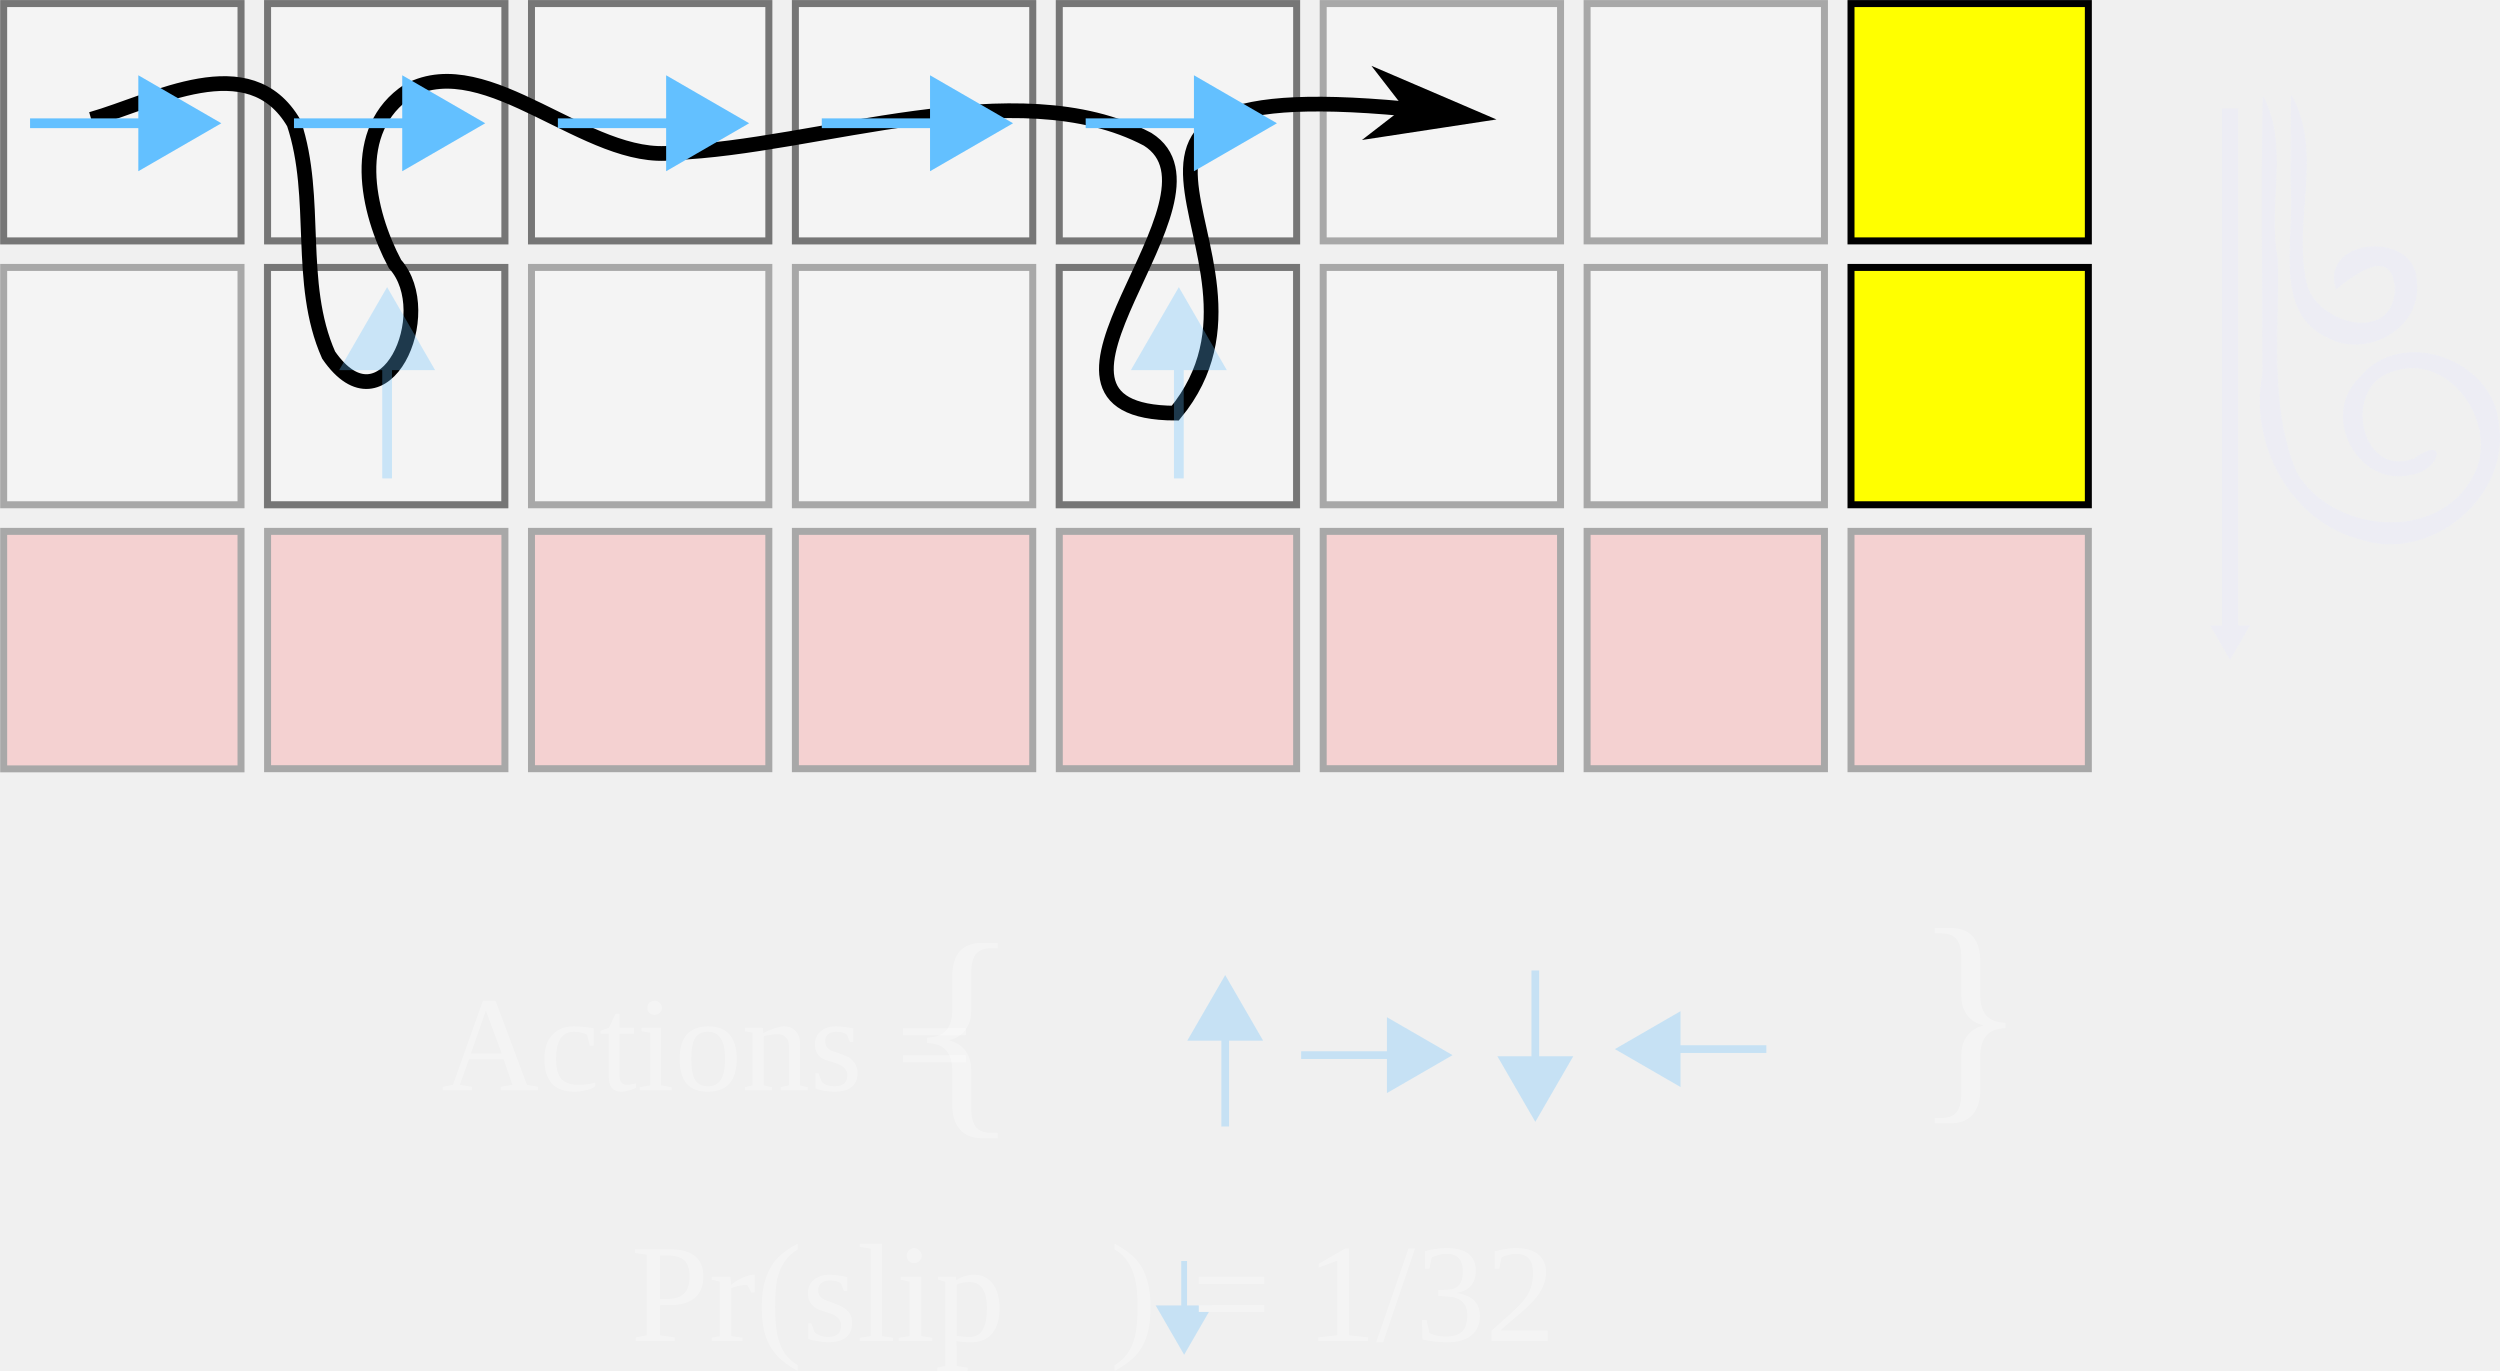
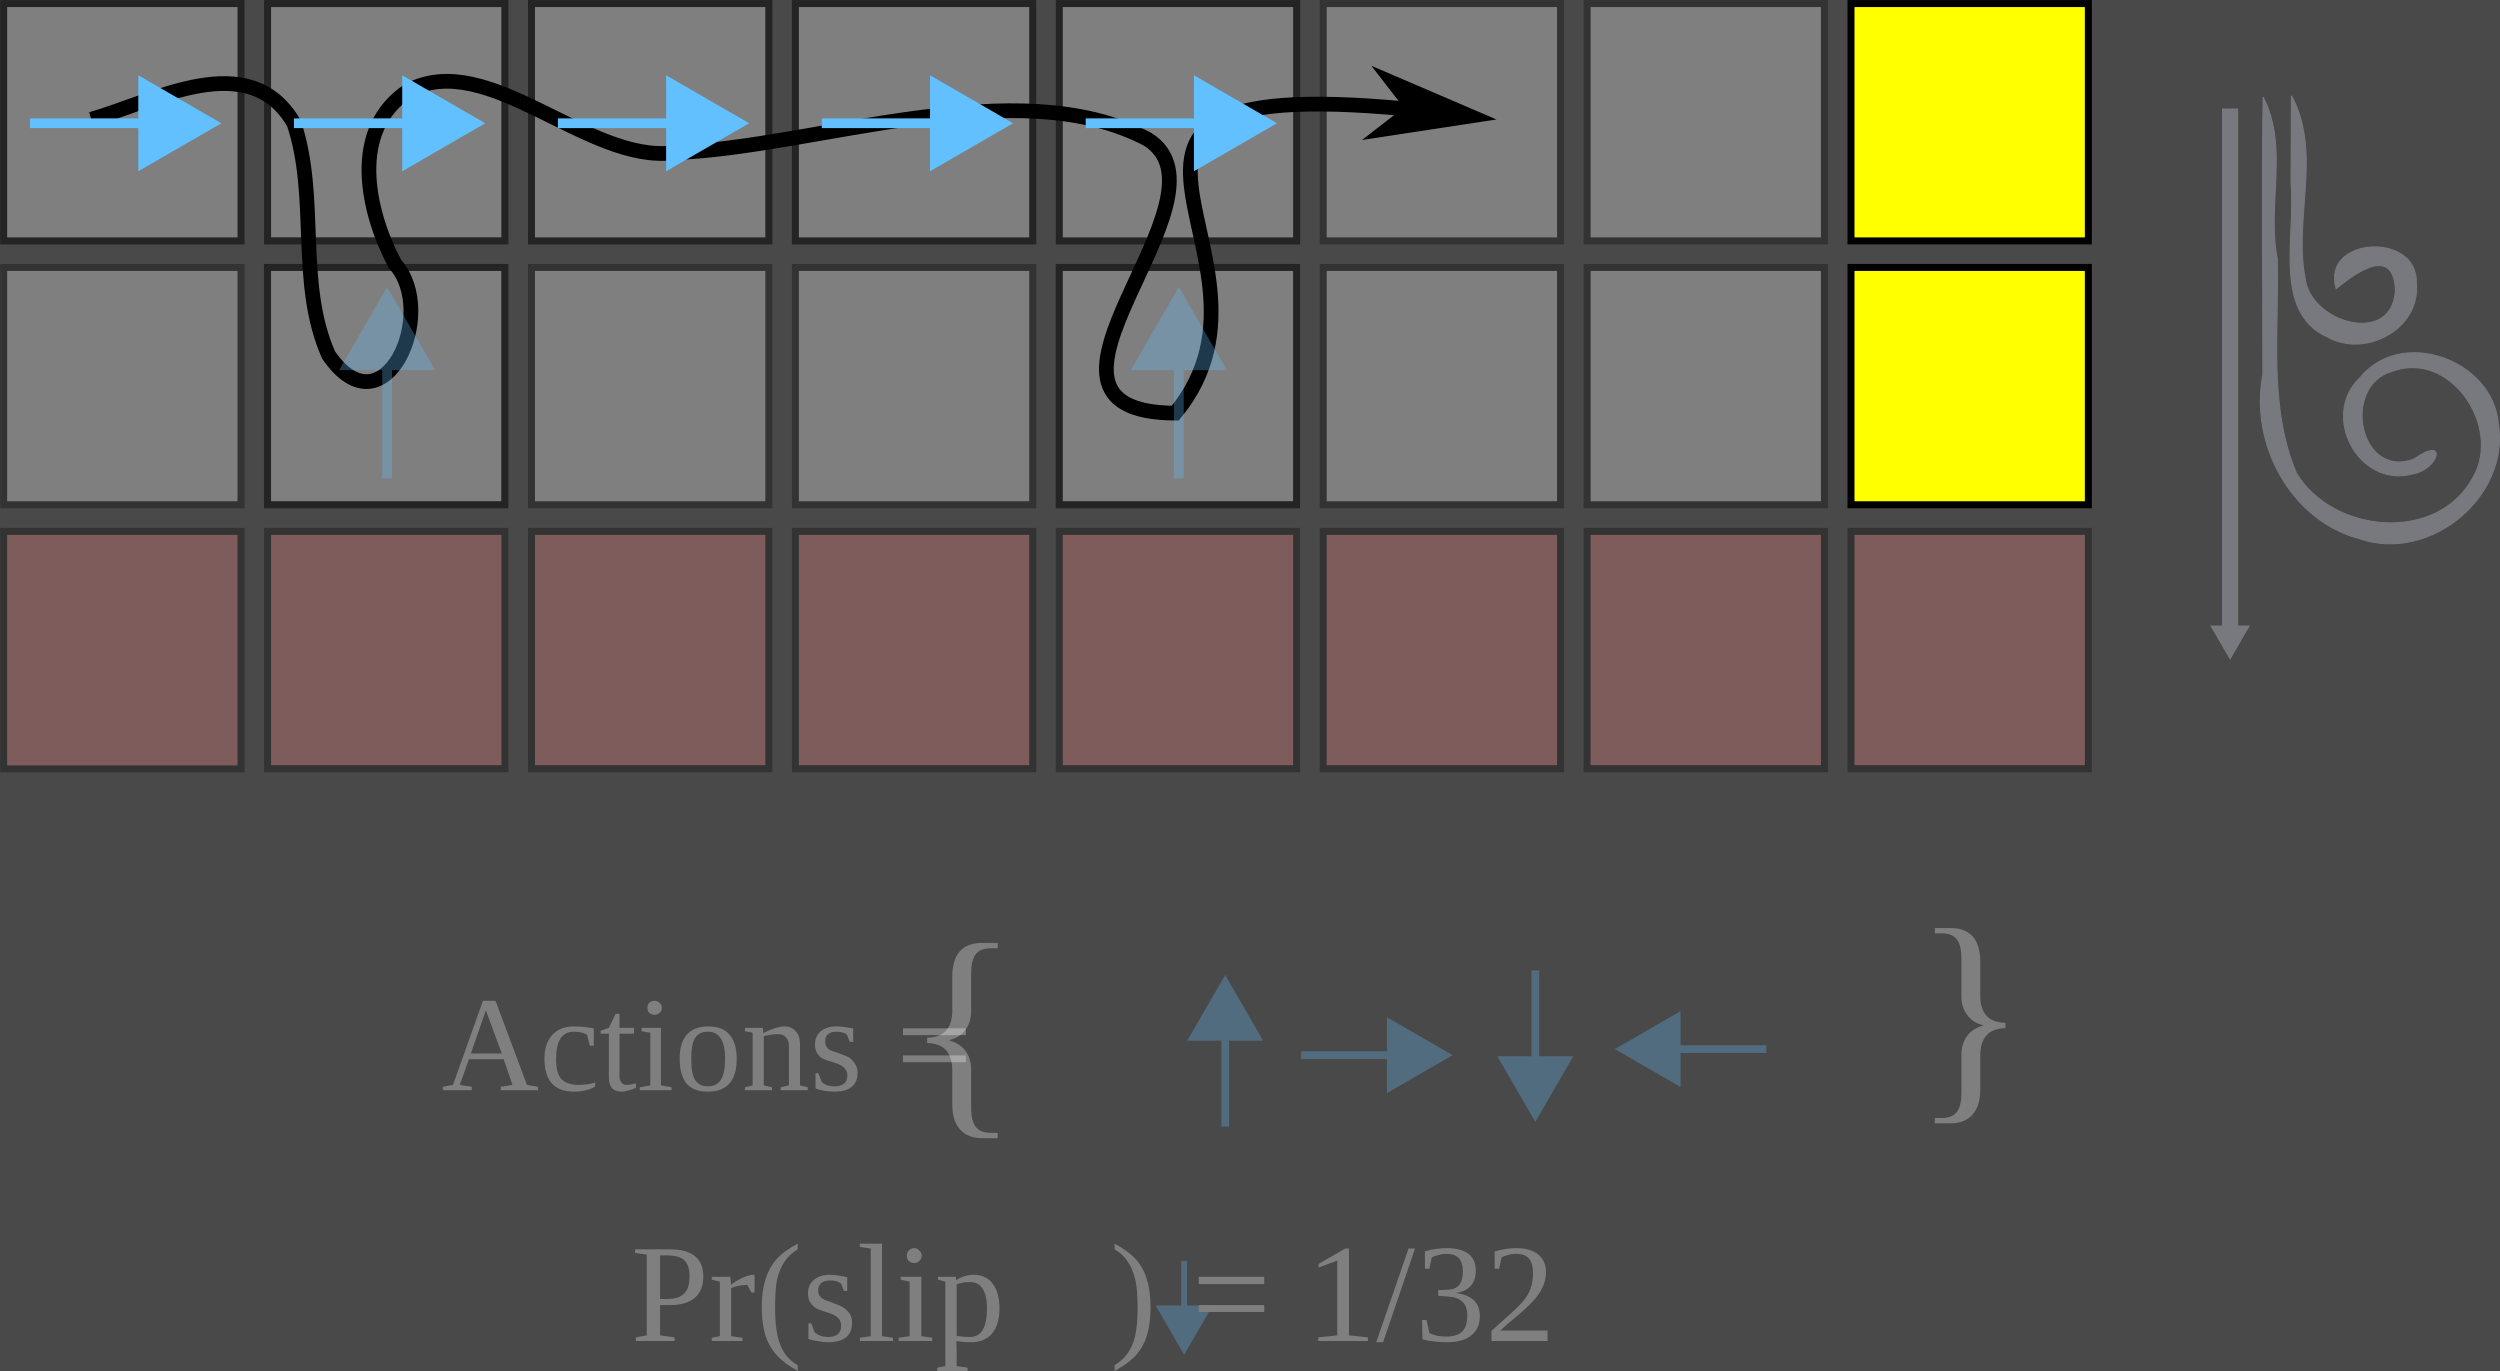
<svg xmlns="http://www.w3.org/2000/svg" width="3.182in" height="1.745in" viewBox="0 0 80.815 44.316" version="1.1" id="svg8">
  <defs id="defs2">
    <marker style="overflow:visible" id="marker33703" refX="0" refY="0" orient="auto">
      <path transform="scale(0.2)" style="fill:#e7e8ff;fill-rule:evenodd;stroke:#e7e8ff;stroke-width:1pt" d="M 5.77,0 -2.88,5 V -5 Z" id="path33582" />
    </marker>
    <marker style="overflow:visible" id="Arrow1Lend" refX="0" refY="0" orient="auto">
      <path transform="matrix(-0.8,0,0,-0.8,-10,0)" style="fill:context-stroke;fill-rule:evenodd;stroke:context-stroke;stroke-width:1pt" d="M 0,0 5,-5 -12.5,0 5,5 Z" id="path33437" />
    </marker>
    <marker orient="auto" refY="0" refX="0" id="TriangleOutL" style="overflow:visible">
      <path id="path27647" d="M 5.77,0 -2.88,5 V -5 Z" style="fill:#63c0ff;fill-opacity:1;fill-rule:evenodd;stroke:#63c0ff;stroke-width:1pt;stroke-opacity:1" transform="scale(0.8)" />
    </marker>
    <marker orient="auto" refY="0" refX="0" id="TriangleOutS" style="overflow:visible">
      <path id="path1342" d="M 5.77,0 -2.88,5 V -5 Z" style="fill:#939393;fill-opacity:1;fill-rule:evenodd;stroke:#939393;stroke-width:1pt;stroke-opacity:1" transform="scale(0.2)" />
    </marker>
    <marker orient="auto" refY="0" refX="0" id="EmptyTriangleOutM" style="overflow:visible">
      <path id="path1357" d="M 5.77,0 -2.88,5 V -5 Z" style="fill:#ffffff;fill-rule:evenodd;stroke:#380000;stroke-width:1pt;stroke-opacity:1" transform="matrix(0.4,0,0,0.4,-1.8,0)" />
    </marker>
    <marker orient="auto-start-reverse" refY="3" refX="5" id="ExperimentalArrow">
      <path id="path1447" d="M 10,3 0,6 V 0 Z" style="fill:context-stroke;stroke:#380000;stroke-opacity:1" />
    </marker>
    <marker id="RazorWire" refX="0" refY="0" orient="auto" style="overflow:visible">
      <path id="path1426" transform="scale(0.8)" style="fill:#380000;fill-opacity:1;fill-rule:evenodd;stroke:#380000;stroke-width:0.1pt;stroke-opacity:1" d="m 0.023,-0.74 v 1.438 L -7.759,3.01 H 10.679 L 3.491,0.697 v -1.438 L 10.741,-2.896 H -7.727 Z" />
    </marker>
    <marker orient="auto" refY="0" refX="0" id="Club" style="overflow:visible">
      <path id="path1423" d="m -1.597,-7.098 c -1.889,0 -3.426,1.537 -3.426,3.426 0,0.657 0.238,1.227 0.559,1.748 -0.039,0.032 -0.08,0.058 -0.117,0.093 -0.622,-0.855 -1.589,-1.445 -2.727,-1.445 -1.889,-1e-7 -3.426,1.537 -3.426,3.426 0,1.889 1.537,3.426 3.426,3.426 0.993,0 1.869,-0.442 2.494,-1.119 -0.125,0.355 -0.21,0.721 -0.21,1.119 0,1.889 1.537,3.426 3.426,3.426 1.889,0 3.426,-1.537 3.426,-3.426 0,-0.793 -0.316,-1.494 -0.769,-2.074 C 2.415,1.766 3.772,2.297 4.766,3.834 4.028,3.096 3.554,1.753 3.554,-0.059 l -0.629,-0.047 0.583,-0.023 c 0,-1.812 0.451,-3.154 1.189,-3.893 -0.959,1.482 -2.257,2.026 -3.566,2.308 0.404,-0.562 0.699,-1.213 0.699,-1.958 0,-1.889 -1.537,-3.426 -3.426,-3.426 z" style="fill:#380000;fill-opacity:1;fill-rule:evenodd;stroke:#380000;stroke-width:0.746pt;stroke-opacity:1" transform="scale(0.6)" />
    </marker>
    <marker orient="auto" refY="0" refX="0" id="EmptyTriangleOutL" style="overflow:visible">
      <path id="path11343" d="M 5.77,0 -2.88,5 V -5 Z" style="fill:#ffffff;fill-rule:evenodd;stroke:#380000;stroke-width:1pt;stroke-opacity:1" transform="matrix(0.8,0,0,0.8,-4.8,0)" />
    </marker>
    <marker orient="auto" refY="0" refX="0" id="marker11531" style="overflow:visible">
      <path id="path11529" d="M 0,0 5,-5 -12.5,0 5,5 Z" style="fill:#000000;fill-opacity:1;fill-rule:evenodd;stroke:#000000;stroke-width:1pt;stroke-opacity:1" transform="matrix(-0.4,0,0,-0.4,-4,0)" />
    </marker>
    <style id="style2363" type="text/css">transform: translate(-2cm, -4cm);transform: translate(-1cm, -4cm);transform: translate(0cm, -4cm);transform: translate(1cm, -4cm);transform: translate(1cm, -3cm);transform: translate(1cm, -2cm);transform: translate(1cm, -1cm);transform: translate(1cm, 0cm);opacity: 0.5;.background { fill: white; }
.line { stroke: firebrick; stroke-width: .1mm; }
.lava { fill: #ff8b8b; }
.dry { fill: #f4a460; }
.water { fill: #afafff; }
.recharge { fill: #ffff00; }
.normal { fill: white; }
rect { stroke: black;       stroke-width: 1; }
.agent { r: 10%;      fill: black;      stroke-width: 2;      stroke: grey;      animation: blinker 4s linear infinite;      animation: move 5s ease forwards; }
.blinker { 50% }
.move { 12.5% }
</style>
    <marker orient="auto" refY="0" refX="0" id="TriangleOutL-5" style="overflow:visible">
      <path id="path27647-4" d="M 5.77,0 -2.88,5 V -5 Z" style="fill:#63c0ff;fill-opacity:1;fill-rule:evenodd;stroke:#63c0ff;stroke-width:1pt;stroke-opacity:1" transform="scale(0.8)" />
    </marker>
    <marker orient="auto" refY="0" refX="0" id="TriangleOutL-3" style="overflow:visible">
      <path id="path27647-0" d="M 5.77,0 -2.88,5 V -5 Z" style="fill:#63c0ff;fill-opacity:1;fill-rule:evenodd;stroke:#63c0ff;stroke-width:1pt;stroke-opacity:1" transform="scale(0.8)" />
    </marker>
    <marker orient="auto" refY="0" refX="0" id="TriangleOutL-8" style="overflow:visible">
      <path id="path27647-43" d="M 5.77,0 -2.88,5 V -5 Z" style="fill:#63c0ff;fill-opacity:1;fill-rule:evenodd;stroke:#63c0ff;stroke-width:1pt;stroke-opacity:1" transform="scale(0.8)" />
    </marker>
    <marker orient="auto" refY="0" refX="0" id="TriangleOutL-8-0" style="overflow:visible">
      <path id="path27647-43-6" d="M 5.77,0 -2.88,5 V -5 Z" style="fill:#000000;fill-opacity:1;fill-rule:evenodd;stroke:#000000;stroke-width:1pt;stroke-opacity:1" transform="scale(0.8)" />
    </marker>
    <marker orient="auto" refY="0" refX="0" id="TriangleOutL-8-6" style="overflow:visible">
      <path id="path27647-43-64" d="M 5.77,0 -2.88,5 V -5 Z" style="fill:#000000;fill-opacity:1;fill-rule:evenodd;stroke:#000000;stroke-width:1pt;stroke-opacity:1" transform="scale(0.8)" />
    </marker>
    <marker orient="auto" refY="0" refX="0" id="TriangleOutL-8-4" style="overflow:visible">
      <path id="path27647-43-8" d="M 5.77,0 -2.88,5 V -5 Z" style="fill:#000000;fill-opacity:1;fill-rule:evenodd;stroke:#000000;stroke-width:1pt;stroke-opacity:1" transform="scale(0.8)" />
    </marker>
    <marker orient="auto" refY="0" refX="0" id="TriangleOutL-8-2" style="overflow:visible">
      <path id="path27647-43-7" d="M 5.77,0 -2.88,5 V -5 Z" style="fill:#63c0ff;fill-opacity:1;fill-rule:evenodd;stroke:#63c0ff;stroke-width:1pt;stroke-opacity:1" transform="scale(0.8)" />
    </marker>
    <marker orient="auto" refY="0" refX="0" id="TriangleOutL-8-1" style="overflow:visible">
      <path id="path27647-43-5" d="M 5.77,0 -2.88,5 V -5 Z" style="fill:#63c0ff;fill-opacity:1;fill-rule:evenodd;stroke:#63c0ff;stroke-width:1pt;stroke-opacity:1" transform="scale(0.8)" />
    </marker>
    <marker orient="auto" refY="0" refX="0" id="TriangleOutL-8-67" style="overflow:visible">
      <path id="path27647-43-3" d="M 5.77,0 -2.88,5 V -5 Z" style="fill:#63c0ff;fill-opacity:1;fill-rule:evenodd;stroke:#63c0ff;stroke-width:1pt;stroke-opacity:1" transform="scale(0.8)" />
    </marker>
    <marker orient="auto" refY="0" refX="0" id="marker11531-7" style="overflow:visible">
      <path id="path11529-3" d="M 0,0 5,-5 -12.5,0 5,5 Z" style="fill:#000000;fill-opacity:1;fill-rule:evenodd;stroke:#000000;stroke-width:1pt;stroke-opacity:1" transform="matrix(-0.4,0,0,-0.4,-4,0)" />
    </marker>
    <marker orient="auto" refY="0" refX="0" style="overflow:visible" id="TriangleOutS191">
      <path id="path33343" d="M 5.77,0 -2.88,5 V -5 Z" style="fill:#e7e8ff;fill-opacity:1;fill-rule:evenodd;stroke:#000000;stroke-width:1pt;stroke-opacity:1" transform="scale(0.2)" />
    </marker>
    <marker orient="auto" refY="0" refX="0" id="TriangleOutL-8-64" style="overflow:visible">
      <path id="path27647-43-30" d="M 5.77,0 -2.88,5 V -5 Z" style="fill:#63c0ff;fill-opacity:1;fill-rule:evenodd;stroke:#63c0ff;stroke-width:1pt;stroke-opacity:1" transform="scale(0.8)" />
    </marker>
    <marker orient="auto" refY="0" refX="0" id="TriangleOutL-8-64-0" style="overflow:visible">
      <path id="path27647-43-30-9" d="M 5.77,0 -2.88,5 V -5 Z" style="fill:#63c0ff;fill-opacity:1;fill-rule:evenodd;stroke:#63c0ff;stroke-width:1pt;stroke-opacity:1" transform="scale(0.8)" />
    </marker>
    <marker orient="auto" refY="0" refX="0" id="TriangleOutL-8-64-5" style="overflow:visible">
      <path id="path27647-43-30-4" d="M 5.77,0 -2.88,5 V -5 Z" style="fill:#63c0ff;fill-opacity:1;fill-rule:evenodd;stroke:#63c0ff;stroke-width:1pt;stroke-opacity:1" transform="scale(0.8)" />
    </marker>
    <marker orient="auto" refY="0" refX="0" id="TriangleOutL-8-64-59" style="overflow:visible">
      <path id="path27647-43-30-46" d="M 5.77,0 -2.88,5 V -5 Z" style="fill:#63c0ff;fill-opacity:1;fill-rule:evenodd;stroke:#63c0ff;stroke-width:1pt;stroke-opacity:1" transform="scale(0.8)" />
    </marker>
    <marker orient="auto" refY="0" refX="0" id="TriangleOutL-8-64-59-2" style="overflow:visible">
      <path id="path27647-43-30-46-2" d="M 5.77,0 -2.88,5 V -5 Z" style="fill:#63c0ff;fill-opacity:1;fill-rule:evenodd;stroke:#63c0ff;stroke-width:1pt;stroke-opacity:1" transform="scale(0.8)" />
    </marker>
    <marker orient="auto" refY="0" refX="0" id="TriangleOutL-8-64-5-5" style="overflow:visible">
      <path id="path27647-43-30-4-4" d="M 5.77,0 -2.88,5 V -5 Z" style="fill:#63c0ff;fill-opacity:1;fill-rule:evenodd;stroke:#63c0ff;stroke-width:1pt;stroke-opacity:1" transform="scale(0.8)" />
    </marker>
  </defs>
+   <g id="layer6">
+     <rect style="fill:#494949;fill-opacity:1;stroke-width:3.038;stroke-linecap:round;stroke-miterlimit:4.1;paint-order:markers stroke fill" id="rect5245" width="294.499" height="108.462" x="-116.74" y="-36.335" />
+   </g>
  <g id="layer1" transform="translate(-116.1469,-145.4619)">
    <g id="g28239-7" transform="rotate(90,172.7704,130.1566)" />
    <rect style="opacity:1;fill:#ffff00;fill-opacity:1;stroke:#000000;stroke-width:0.226" class="dry" height="0.203cm" width="0.203cm" x="145.575" y="-183.655" id="rect2433" transform="rotate(90)" />
    <rect style="opacity:0.3;fill:#ffffff;stroke:#000000;stroke-width:0.226" class="normal" height="0.203cm" width="0.203cm" x="145.575" y="-175.124" id="rect2435" transform="rotate(90)" />
    <rect style="opacity:0.3;fill:#ffffff;fill-opacity:1;stroke:#000000;stroke-width:0.226" class="water" height="0.203cm" width="0.203cm" x="145.575" y="-166.593" id="rect2437" transform="rotate(90)" />
    <rect style="opacity:0.3;fill:none;stroke:#000000;stroke-width:0.226" class="water" height="0.203cm" width="0.203cm" x="145.575" y="-158.062" id="rect2439" transform="rotate(90)" />
    <rect style="opacity:0.3;fill:none;stroke:#000000;stroke-width:0.226" class="water" height="0.203cm" width="0.203cm" x="145.575" y="-149.531" id="rect2441" transform="rotate(90)" />
    <rect style="opacity:0.3;fill:none;stroke:#000000;stroke-width:0.226" class="water" height="0.203cm" width="0.203cm" x="145.575" y="-141" id="rect2443" transform="rotate(90)" />
    <rect style="opacity:0.3;fill:#ffffff;stroke:#000000;stroke-width:0.226" class="normal" height="0.203cm" width="0.203cm" x="145.575" y="-132.469" id="rect2445" transform="rotate(90)" />
    <rect style="opacity:0.3;fill:#ffffff;fill-opacity:0;stroke:#000000;stroke-width:0.226" class="dry" height="0.203cm" width="0.203cm" x="145.575" y="-123.938" id="rect2447" transform="rotate(90)" />
    <rect style="opacity:1;fill:#ffff00;fill-opacity:1;stroke:#000000;stroke-width:0.226" class="dry" height="0.203cm" width="0.203cm" x="154.106" y="-183.655" id="rect2449" transform="rotate(90)" />
    <rect style="opacity:0.3;fill:#ffffff;stroke:#000000;stroke-width:0.226" class="normal" height="0.203cm" width="0.203cm" x="154.106" y="-175.124" id="rect2451" transform="rotate(90)" />
    <rect style="opacity:0.3;fill:#ffffff;stroke:#000000;stroke-width:0.226" class="normal" height="0.203cm" width="0.203cm" x="154.106" y="-166.593" id="rect2453" transform="rotate(90)" />
    <rect style="opacity:0.3;fill:#ffffff;stroke:#000000;stroke-width:0.226" class="normal" height="0.203cm" width="0.203cm" x="154.106" y="-158.062" id="rect2455" transform="rotate(90)" />
    <rect style="opacity:0.3;fill:#ffffff;stroke:#000000;stroke-width:0.226" class="normal" height="0.203cm" width="0.203cm" x="154.106" y="-149.531" id="rect2457" transform="rotate(90)" />
    <rect style="opacity:0.3;fill:#ffffff;stroke:#000000;stroke-width:0.226" class="normal" height="0.203cm" width="0.203cm" x="154.106" y="-141" id="rect2459" transform="rotate(90)" />
    <rect style="opacity:0.3;fill:#ffffff;stroke:#000000;stroke-width:0.226" class="normal" height="0.203cm" width="0.203cm" x="154.106" y="-132.469" id="rect2461" transform="rotate(90)" />
    <rect style="opacity:0.3;fill:#ffffff;fill-opacity:1;stroke:#000000;stroke-width:0.226" class="dry" height="0.203cm" width="0.203cm" x="154.106" y="-123.938" id="rect2463" transform="rotate(90)" />
    <rect style="opacity:0.3;fill:#ff8b8b;fill-opacity:1;stroke:#000000;stroke-width:0.226" class="normal" height="0.203cm" width="0.203cm" x="162.637" y="-183.655" id="rect2465" transform="rotate(90)" />
    <rect style="opacity:0.3;fill:#ff8b8b;fill-opacity:1;stroke:#000000;stroke-width:0.226" class="normal" height="0.203cm" width="0.203cm" x="162.637" y="-175.124" id="rect2467" transform="rotate(90)" />
    <rect style="opacity:0.3;fill:#ff8b8b;fill-opacity:1;stroke:#000000;stroke-width:0.226" class="lava" height="0.203cm" width="0.203cm" x="162.637" y="-166.593" id="rect2469" transform="rotate(90)" />
    <rect style="opacity:0.3;fill:#ff8b8b;stroke:#000000;stroke-width:0.226" class="lava" height="0.203cm" width="0.203cm" x="162.637" y="-158.062" id="rect2471" transform="rotate(90)" />
    <rect style="opacity:0.3;fill:#ff8b8b;fill-opacity:1;stroke:#000000;stroke-width:0.226" class="normal" height="0.203cm" width="0.203cm" x="162.637" y="-149.531" id="rect2473" transform="rotate(90)" />
    <rect style="opacity:0.3;fill:#ff8b8b;fill-opacity:1;stroke:#000000;stroke-width:0.226" class="normal" height="0.203cm" width="0.203cm" x="162.637" y="-141" id="rect2475" transform="rotate(90)" />
    <rect style="opacity:0.3;fill:#ff8b8b;stroke:#000000;stroke-width:0.226" class="lava" height="0.203cm" width="0.203cm" x="162.637" y="-132.469" id="rect2477" transform="rotate(90)" />
    <rect style="opacity:0.3;fill:#ff8b8b;stroke:#000000;stroke-width:0.226" class="lava" height="0.203cm" width="7.678" x="162.637" y="-123.938" id="rect2479" transform="rotate(90)" />
    <rect style="opacity:0.3;fill:#ffffff;fill-opacity:1;stroke:#000000;stroke-width:0.226" class="dry" height="0.203cm" width="0.203cm" x="145.575" y="-141" id="rect2431-5" transform="rotate(90)" />
    <rect transform="rotate(90)" id="rect2431-5-4" y="-123.938" x="145.575" width="0.203cm" height="0.203cm" class="dry" style="opacity:0.3;fill:#ffffff;fill-opacity:1;stroke:#000000;stroke-width:0.226" />
    <rect style="opacity:0.3;fill:#ffffff;fill-opacity:0;stroke:#000000;stroke-width:0.226" class="dry" height="0.203cm" width="0.203cm" x="145.575" y="-132.469" id="rect2431-5-6" transform="rotate(90)" />
    <rect style="opacity:0.3;fill:#ffffff;fill-opacity:0;stroke:#000000;stroke-width:0.226" class="dry" height="0.203cm" width="0.203cm" x="124.791" y="154.106" id="rect2431-5-49" />
    <rect style="opacity:0.3;fill:#ffffff;fill-opacity:0;stroke:#000000;stroke-width:0.226" class="dry" height="0.203cm" width="0.203cm" x="150.384" y="154.106" id="rect2431-5-49-2" />
    <rect style="opacity:0.3;fill:#ffffff;fill-opacity:1;stroke:#000000;stroke-width:0.226" class="dry" height="0.203cm" width="0.203cm" x="145.575" y="-149.531" id="rect2431-5-49-7" transform="rotate(90)" />
    <rect style="opacity:0.3;fill:#ffffff;fill-opacity:1;stroke:#000000;stroke-width:0.226" class="dry" height="0.203cm" width="0.203cm" x="145.575" y="-158.062" id="rect2431-5-49-5" transform="rotate(90)" />
    <text xml:space="preserve" style="font-size:10.583px;line-height:1.25;font-family:'Times New Roman';-inkscape-font-specification:'Times New Roman, ';text-align:center;word-spacing:0px;text-anchor:middle;stroke-width:0.265" x="138.413" y="181.736" id="text51106">
      <tspan id="tspan51104" style="stroke-width:0.265" x="138.413" y="181.736" />
    </text>
  </g>
  <g id="layer3" transform="translate(0.01795004,0.01794517)">
    <path style="opacity:1;fill:none;stroke:#000000;stroke-width:0.476;stroke-linecap:butt;stroke-linejoin:miter;stroke-miterlimit:4;stroke-dasharray:none;stroke-dashoffset:0;stroke-opacity:1;marker-end:url(#marker11531-7)" d="m 2.93,3.837 c 2.038,-0.577 5.112,-2.352 6.554,0.128 0.807,2.417 0.083,5.153 1.121,7.494 1.783,2.588 3.566,-1.359 2.146,-2.944 -0.913,-1.71 -1.479,-4.35 0.437,-5.606 2.564,-1.361 5.8,2.366 8.565,2.009 4.619,-0.168 11.096,-2.67 15.327,-0.435 3.012,1.892 -4.998,8.824 0.894,8.853 4.37,-5.302 -6.196,-11.608 9.453,-9.612" id="path11512" />
  </g>
  <g id="layer4" style="display:inline;opacity:0.3" transform="translate(0.01795004,0.01794517)">
    <path style="opacity:1;fill:#e7e8ff;fill-opacity:1;stroke:#e7e8ff;stroke-width:0.522;stroke-linecap:butt;stroke-linejoin:round;stroke-miterlimit:4;stroke-dasharray:none;stroke-opacity:1;marker-end:url(#marker33703)" d="M 72.072,3.488 V 20.571" id="path11538" />
    <path id="path1168" d="m 73.142,3.122 c 0.832,1.619 0.112,3.491 0.453,5.215 0.068,2.308 -0.302,4.749 0.618,6.934 1.178,1.962 4.573,2.287 5.722,0.126 0.921,-1.621 -0.724,-4.091 -2.605,-3.422 -1.688,0.467 -1.071,3.528 0.696,2.842 1.084,-0.774 0.807,0.326 -0.044,0.482 -1.748,0.475 -3.007,-1.877 -1.707,-3.111 1.337,-1.644 4.272,-0.577 4.466,1.469 0.391,2.384 -2.213,4.519 -4.481,3.739 -2.242,-0.595 -3.564,-3.095 -3.126,-5.312 4.16e-4,-2.987 -0.043,-5.974 0.008,-8.961 z m 0.902,2.718 c 0.004,-0.921 0.007,-1.842 0.011,-2.763 0.997,1.841 0.06,3.973 0.444,5.905 0.168,1.445 2.84,2.207 2.918,0.369 -0.068,-1.619 -1.609,-0.277 -1.916,-0.041 -0.497,-1.672 2.645,-1.849 2.59,-0.185 0.155,1.477 -1.639,2.442 -2.873,1.748 -1.403,-0.629 -1.219,-2.355 -1.173,-3.622 0.019,-0.469 0.035,-0.94 -6.53e-4,-1.41 z" style="opacity:1;fill:#e7e8ff;fill-opacity:1;stroke:#e7e8ff;stroke-width:0.036;stroke-opacity:1" />
    <g id="g58126" transform="matrix(0.8356568,0,0,0.8356568,-81.35837,-110.7503)" style="opacity:1">
      <path id="path27503-2-3-0-8" d="m 143.144,181.288 v 2.354" style="fill:none;stroke:#63c0ff;stroke-width:0.224;stroke-linecap:butt;stroke-linejoin:miter;stroke-miterlimit:4;stroke-dasharray:none;stroke-opacity:1;marker-end:url(#TriangleOutL-8-64-5-5)" />
      <text xml:space="preserve" style="font-size:5.425px;line-height:1.25;font-family:'Times New Roman';-inkscape-font-specification:'Times New Roman, ';text-align:center;word-spacing:0px;text-anchor:middle;stroke-width:0.136" x="144.374" y="184.38" id="text40812-7">
        <tspan id="tspan40810-7" style="fill:#ffffff;fill-opacity:1;stroke-width:0.136" x="145.052" y="184.38">Pr(slip   ) = 1/32 </tspan>
      </text>
    </g>
  </g>
  <g id="layer2" style="display:inline" transform="translate(0.01795004,0.01794517)">
    <path id="path27503" d="m 18.016,3.965 h 4.393" style="opacity:1;fill:none;stroke:#63c0ff;stroke-width:0.315;stroke-linecap:butt;stroke-linejoin:miter;stroke-miterlimit:4;stroke-dasharray:none;stroke-opacity:1;marker-end:url(#TriangleOutL)" />
    <path style="opacity:1;fill:none;stroke:#63c0ff;stroke-width:0.315;stroke-linecap:butt;stroke-linejoin:miter;stroke-miterlimit:4;stroke-dasharray:none;stroke-opacity:1;marker-end:url(#TriangleOutL-5)" d="M 0.954,3.965 H 5.347" id="path27503-4" />
    <path id="path27503-8" d="M 9.485,3.965 H 13.878" style="opacity:1;fill:none;stroke:#63c0ff;stroke-width:0.315;stroke-linecap:butt;stroke-linejoin:miter;stroke-miterlimit:4;stroke-dasharray:none;stroke-opacity:1;marker-end:url(#TriangleOutL-3)" />
    <path id="path27503-2" d="M 12.496,15.445 V 11.052" style="opacity:0.3;fill:none;stroke:#63c0ff;stroke-width:0.315;stroke-linecap:butt;stroke-linejoin:miter;stroke-miterlimit:4;stroke-dasharray:none;stroke-opacity:1;marker-end:url(#TriangleOutL-8)" />
    <path id="path27503-2-6" d="M 38.089,15.445 V 11.052" style="opacity:0.3;fill:none;stroke:#63c0ff;stroke-width:0.315;stroke-linecap:butt;stroke-linejoin:miter;stroke-miterlimit:4;stroke-dasharray:none;stroke-opacity:1;marker-end:url(#TriangleOutL-8-2)" />
    <path id="path27503-2-7" d="m 26.547,3.965 h 4.393" style="opacity:1;fill:none;stroke:#63c0ff;stroke-width:0.315;stroke-linecap:butt;stroke-linejoin:miter;stroke-miterlimit:4;stroke-dasharray:none;stroke-opacity:1;marker-end:url(#TriangleOutL-8-1)" />
    <path id="path27503-2-63" d="m 35.078,3.965 h 4.393" style="opacity:1;fill:none;stroke:#63c0ff;stroke-width:0.315;stroke-linecap:butt;stroke-linejoin:miter;stroke-miterlimit:4;stroke-dasharray:none;stroke-opacity:1;marker-end:url(#TriangleOutL-8-67)" />
    <path id="path27503-2-3" d="M 39.588,36.396 V 32.915" style="opacity:0.3;fill:none;stroke:#63c0ff;stroke-width:0.249;stroke-linecap:butt;stroke-linejoin:miter;stroke-miterlimit:4;stroke-dasharray:none;stroke-opacity:1;marker-end:url(#TriangleOutL-8-64)" />
    <path id="path27503-2-3-9" d="m 42.042,34.089 h 3.481" style="opacity:0.3;fill:none;stroke:#63c0ff;stroke-width:0.249;stroke-linecap:butt;stroke-linejoin:miter;stroke-miterlimit:4;stroke-dasharray:none;stroke-opacity:1;marker-end:url(#TriangleOutL-8-64-59)" />
    <path id="path27503-2-3-9-4" d="M 57.081,33.894 H 53.6" style="opacity:0.3;fill:none;stroke:#63c0ff;stroke-width:0.249;stroke-linecap:butt;stroke-linejoin:miter;stroke-miterlimit:4;stroke-dasharray:none;stroke-opacity:1;marker-end:url(#TriangleOutL-8-64-59-2)" />
    <path id="path27503-2-3-0" d="m 49.613,31.351 v 3.481" style="opacity:0.3;fill:none;stroke:#63c0ff;stroke-width:0.249;stroke-linecap:butt;stroke-linejoin:miter;stroke-miterlimit:4;stroke-dasharray:none;stroke-opacity:1;marker-end:url(#TriangleOutL-8-64-5)" />
    <text xml:space="preserve" style="font-size:4.374px;line-height:1.25;font-family:'Times New Roman';-inkscape-font-specification:'Times New Roman, ';text-align:center;word-spacing:0px;text-anchor:middle;opacity:0.3;stroke-width:0.109" x="25.569" y="35.221" id="text40812">
      <tspan id="tspan40810" style="fill:#ffffff;fill-opacity:1;stroke-width:0.109" x="25.569" y="35.221">Actions =</tspan>
    </text>
    <text xml:space="preserve" style="font-size:7.645px;line-height:1.25;font-family:'Times New Roman';-inkscape-font-specification:'Times New Roman, ';text-align:center;word-spacing:0px;text-anchor:middle;opacity:0.3;fill:#ffffff;fill-opacity:1;stroke:none;stroke-width:0.191;stroke-opacity:1" x="35.879" y="35.757" id="text47560">
      <tspan id="tspan47558" style="fill:#ffffff;fill-opacity:1;stroke:none;stroke-width:0.191;stroke-opacity:1" x="35.879" y="35.757">{</tspan>
    </text>
    <text xml:space="preserve" style="font-size:7.645px;line-height:1.25;font-family:'Times New Roman';-inkscape-font-specification:'Times New Roman, ';text-align:center;word-spacing:0px;text-anchor:middle;opacity:0.3;fill:#ffffff;fill-opacity:1;stroke:none;stroke-width:0.191;stroke-opacity:1" x="-58.883" y="35.279" id="text47560-7" transform="scale(-1,1)">
      <tspan id="tspan47558-7" style="fill:#ffffff;fill-opacity:1;stroke:none;stroke-width:0.191;stroke-opacity:1" x="-58.883" y="35.279">{</tspan>
    </text>
  </g>
</svg>
